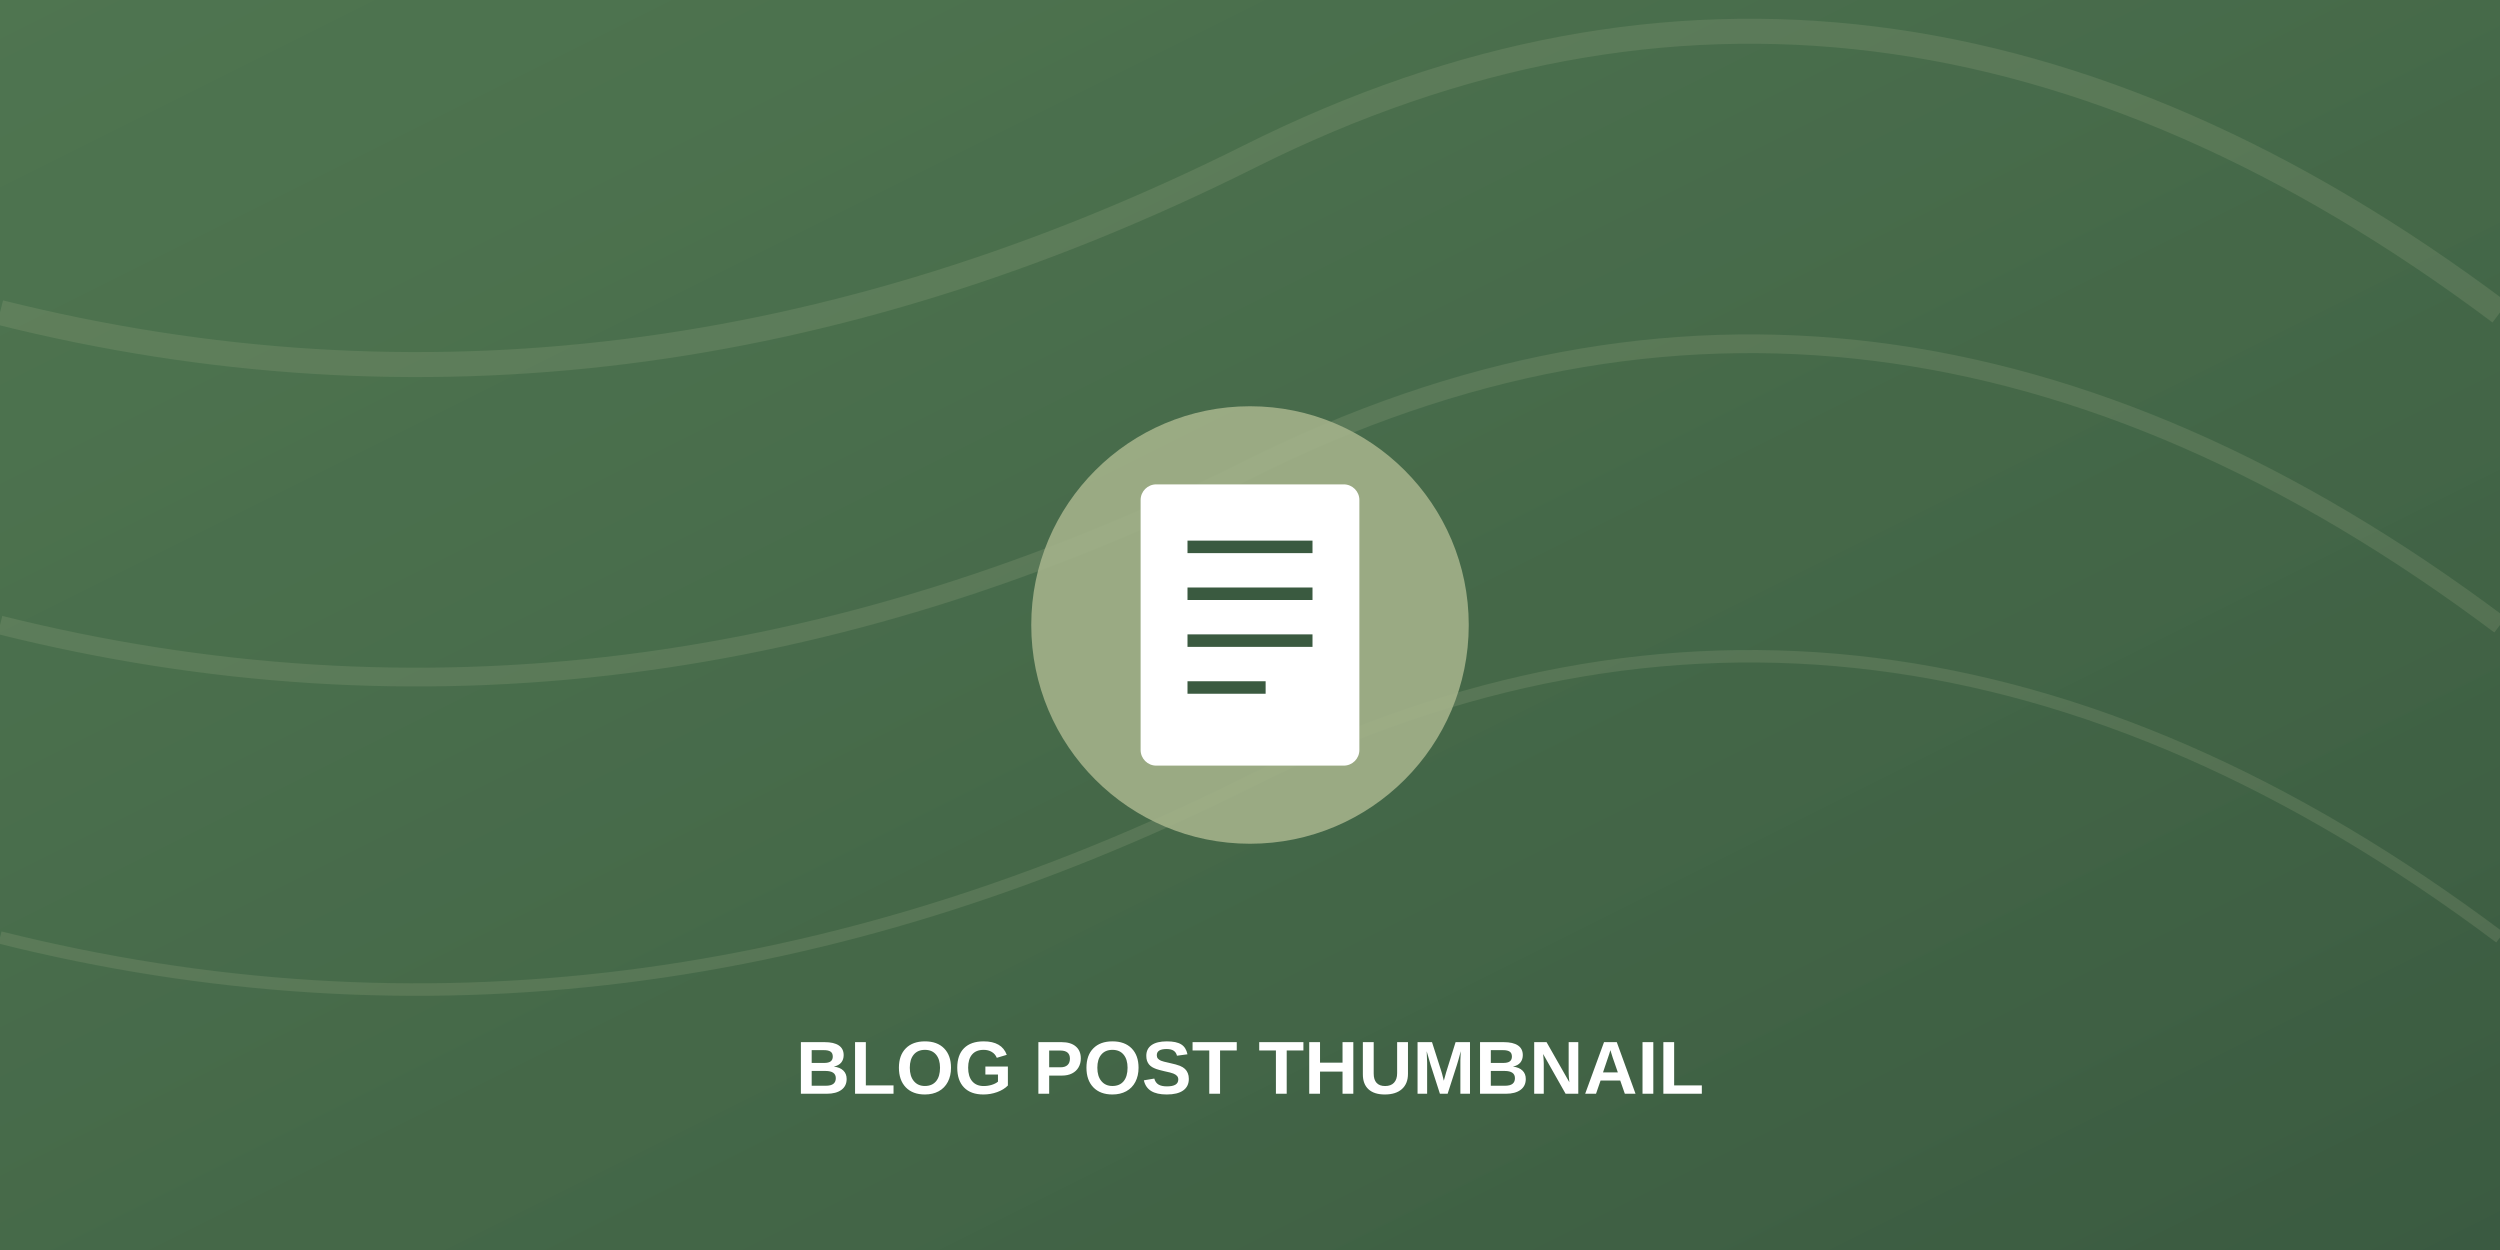
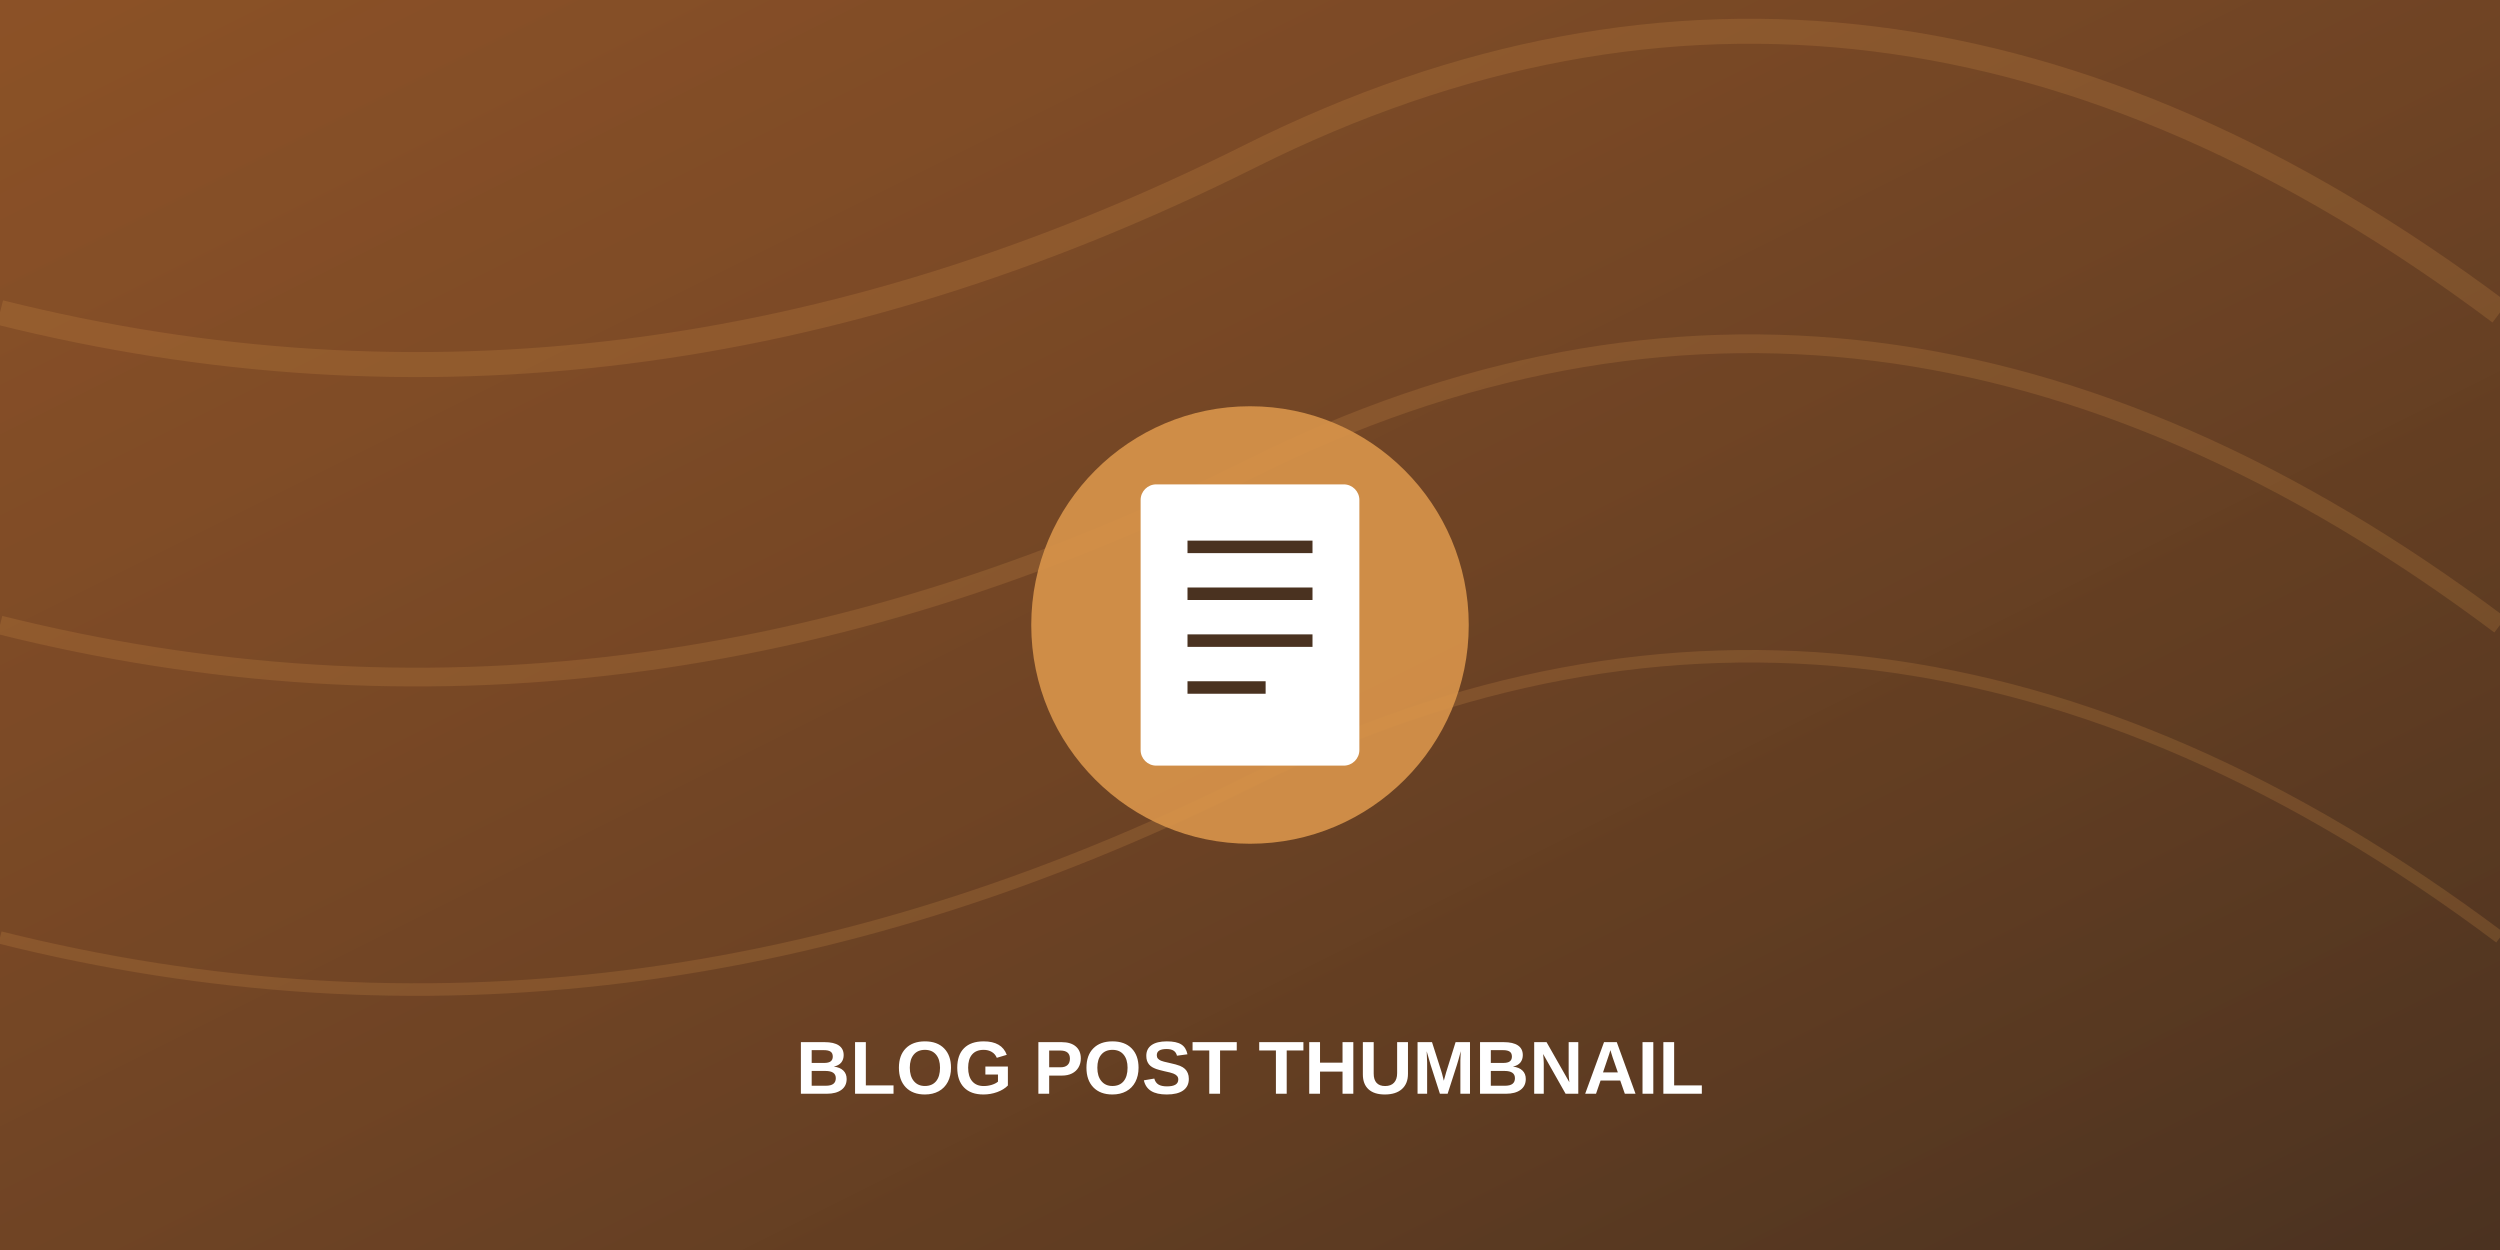
<svg xmlns="http://www.w3.org/2000/svg" viewBox="0 0 800 400">
-   <rect width="800" height="400" fill="#3a5a40" />
+   <rect width="800" height="400" fill="#4A3220" />
  <defs>
    <linearGradient id="grad1" x1="0%" y1="0%" x2="100%" y2="100%">
-       <stop offset="0%" style="stop-color:#588157;stop-opacity:0.7" />
-       <stop offset="100%" style="stop-color:#3a5a40;stop-opacity:0.9" />
+       <stop offset="0%" style="stop-color:#A85F2A;stop-opacity:0.7" />
+       <stop offset="100%" style="stop-color:#4A3220;stop-opacity:0.9" />
    </linearGradient>
  </defs>
  <rect width="800" height="400" fill="url(#grad1)" />
  <g opacity="0.2">
-     <path d="M0,100 Q200,150 400,50 T800,100" stroke="#a3b18a" stroke-width="8" fill="none" />
-     <path d="M0,200 Q200,250 400,150 T800,200" stroke="#a3b18a" stroke-width="6" fill="none" />
-     <path d="M0,300 Q200,350 400,250 T800,300" stroke="#a3b18a" stroke-width="4" fill="none" />
+     <path d="M0,100 Q200,150 400,50 T800,100" stroke="#D9954A" stroke-width="8" fill="none" />
+     <path d="M0,200 Q200,250 400,150 T800,200" stroke="#D9954A" stroke-width="6" fill="none" />
+     <path d="M0,300 Q200,350 400,250 T800,300" stroke="#D9954A" stroke-width="4" fill="none" />
  </g>
  <g transform="translate(400,200)">
-     <circle cx="0" cy="0" r="70" fill="#a3b18a" opacity="0.9" />
+     <circle cx="0" cy="0" r="70" fill="#D9954A" opacity="0.9" />
    <rect x="-35" y="-45" width="70" height="90" rx="5" fill="#fff" />
-     <line x1="-20" y1="-25" x2="20" y2="-25" stroke="#3a5a40" stroke-width="4" />
-     <line x1="-20" y1="-10" x2="20" y2="-10" stroke="#3a5a40" stroke-width="4" />
-     <line x1="-20" y1="5" x2="20" y2="5" stroke="#3a5a40" stroke-width="4" />
-     <line x1="-20" y1="20" x2="5" y2="20" stroke="#3a5a40" stroke-width="4" />
+     <line x1="-20" y1="-25" x2="20" y2="-25" stroke="#4A3220" stroke-width="4" />
+     <line x1="-20" y1="-10" x2="20" y2="-10" stroke="#4A3220" stroke-width="4" />
+     <line x1="-20" y1="5" x2="20" y2="5" stroke="#4A3220" stroke-width="4" />
+     <line x1="-20" y1="20" x2="5" y2="20" stroke="#4A3220" stroke-width="4" />
  </g>
  <text x="400" y="350" font-family="Arial, sans-serif" font-size="24" fill="white" text-anchor="middle" font-weight="bold">BLOG POST THUMBNAIL</text>
</svg>
